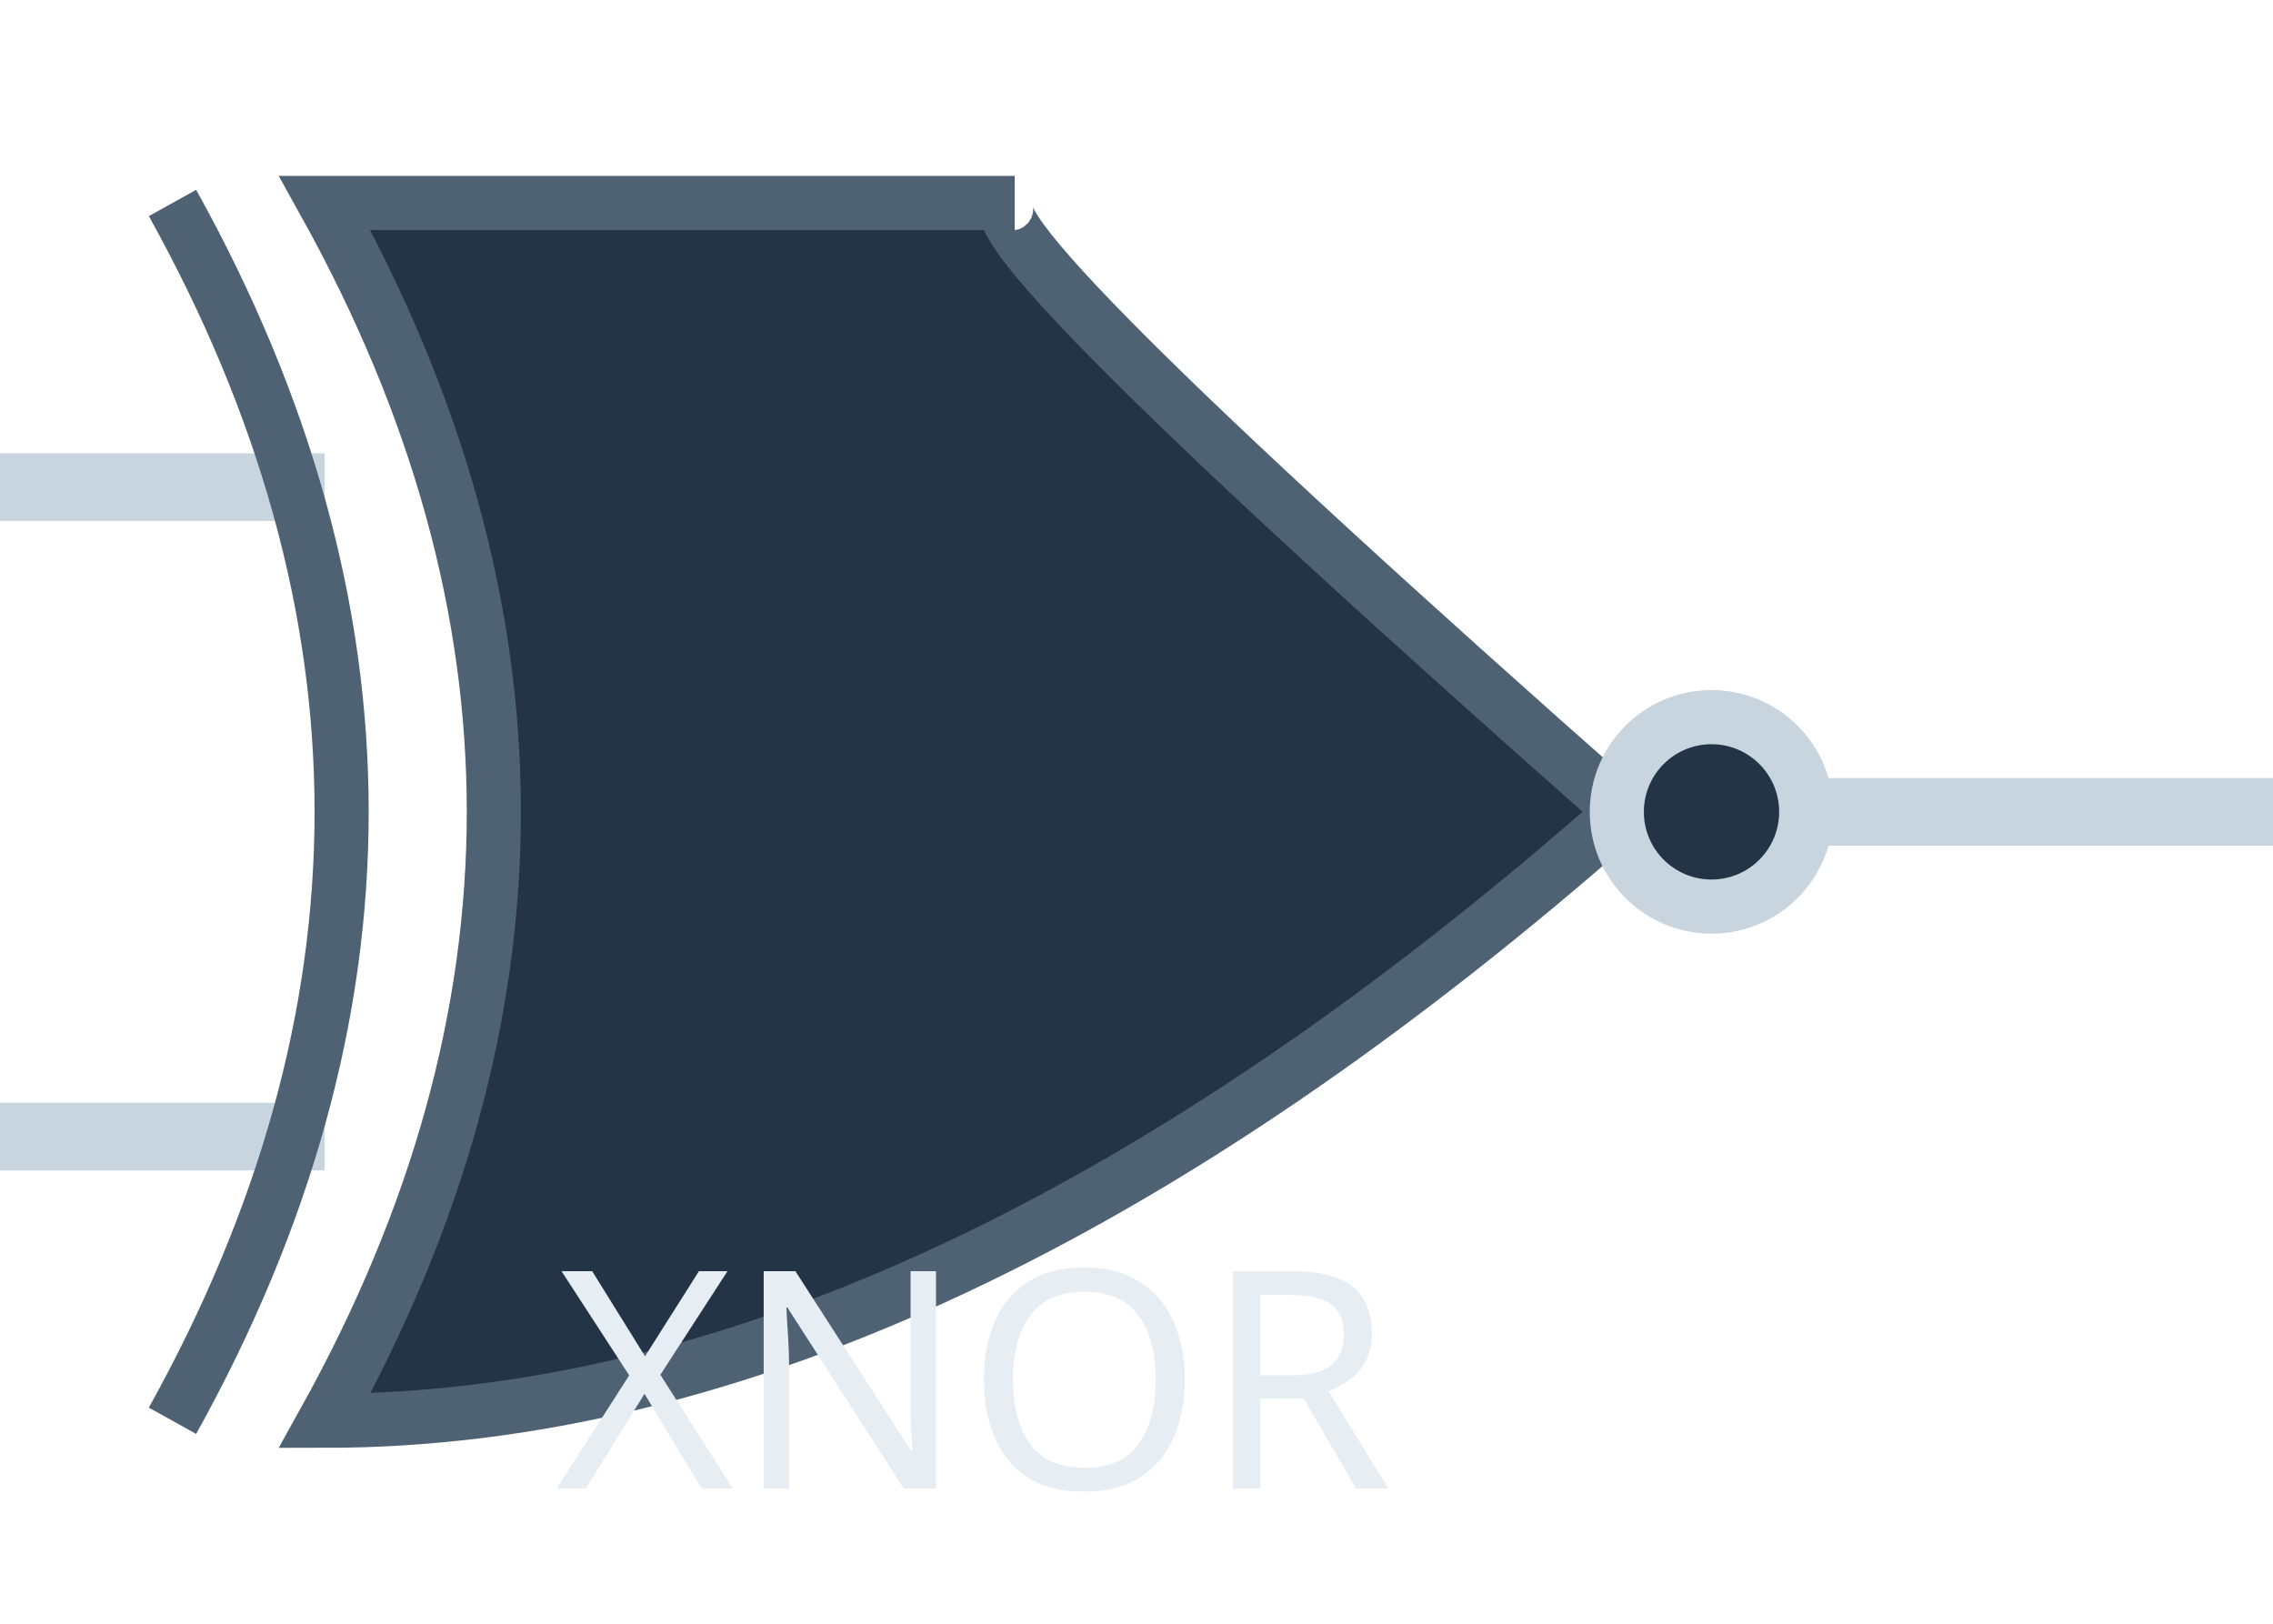
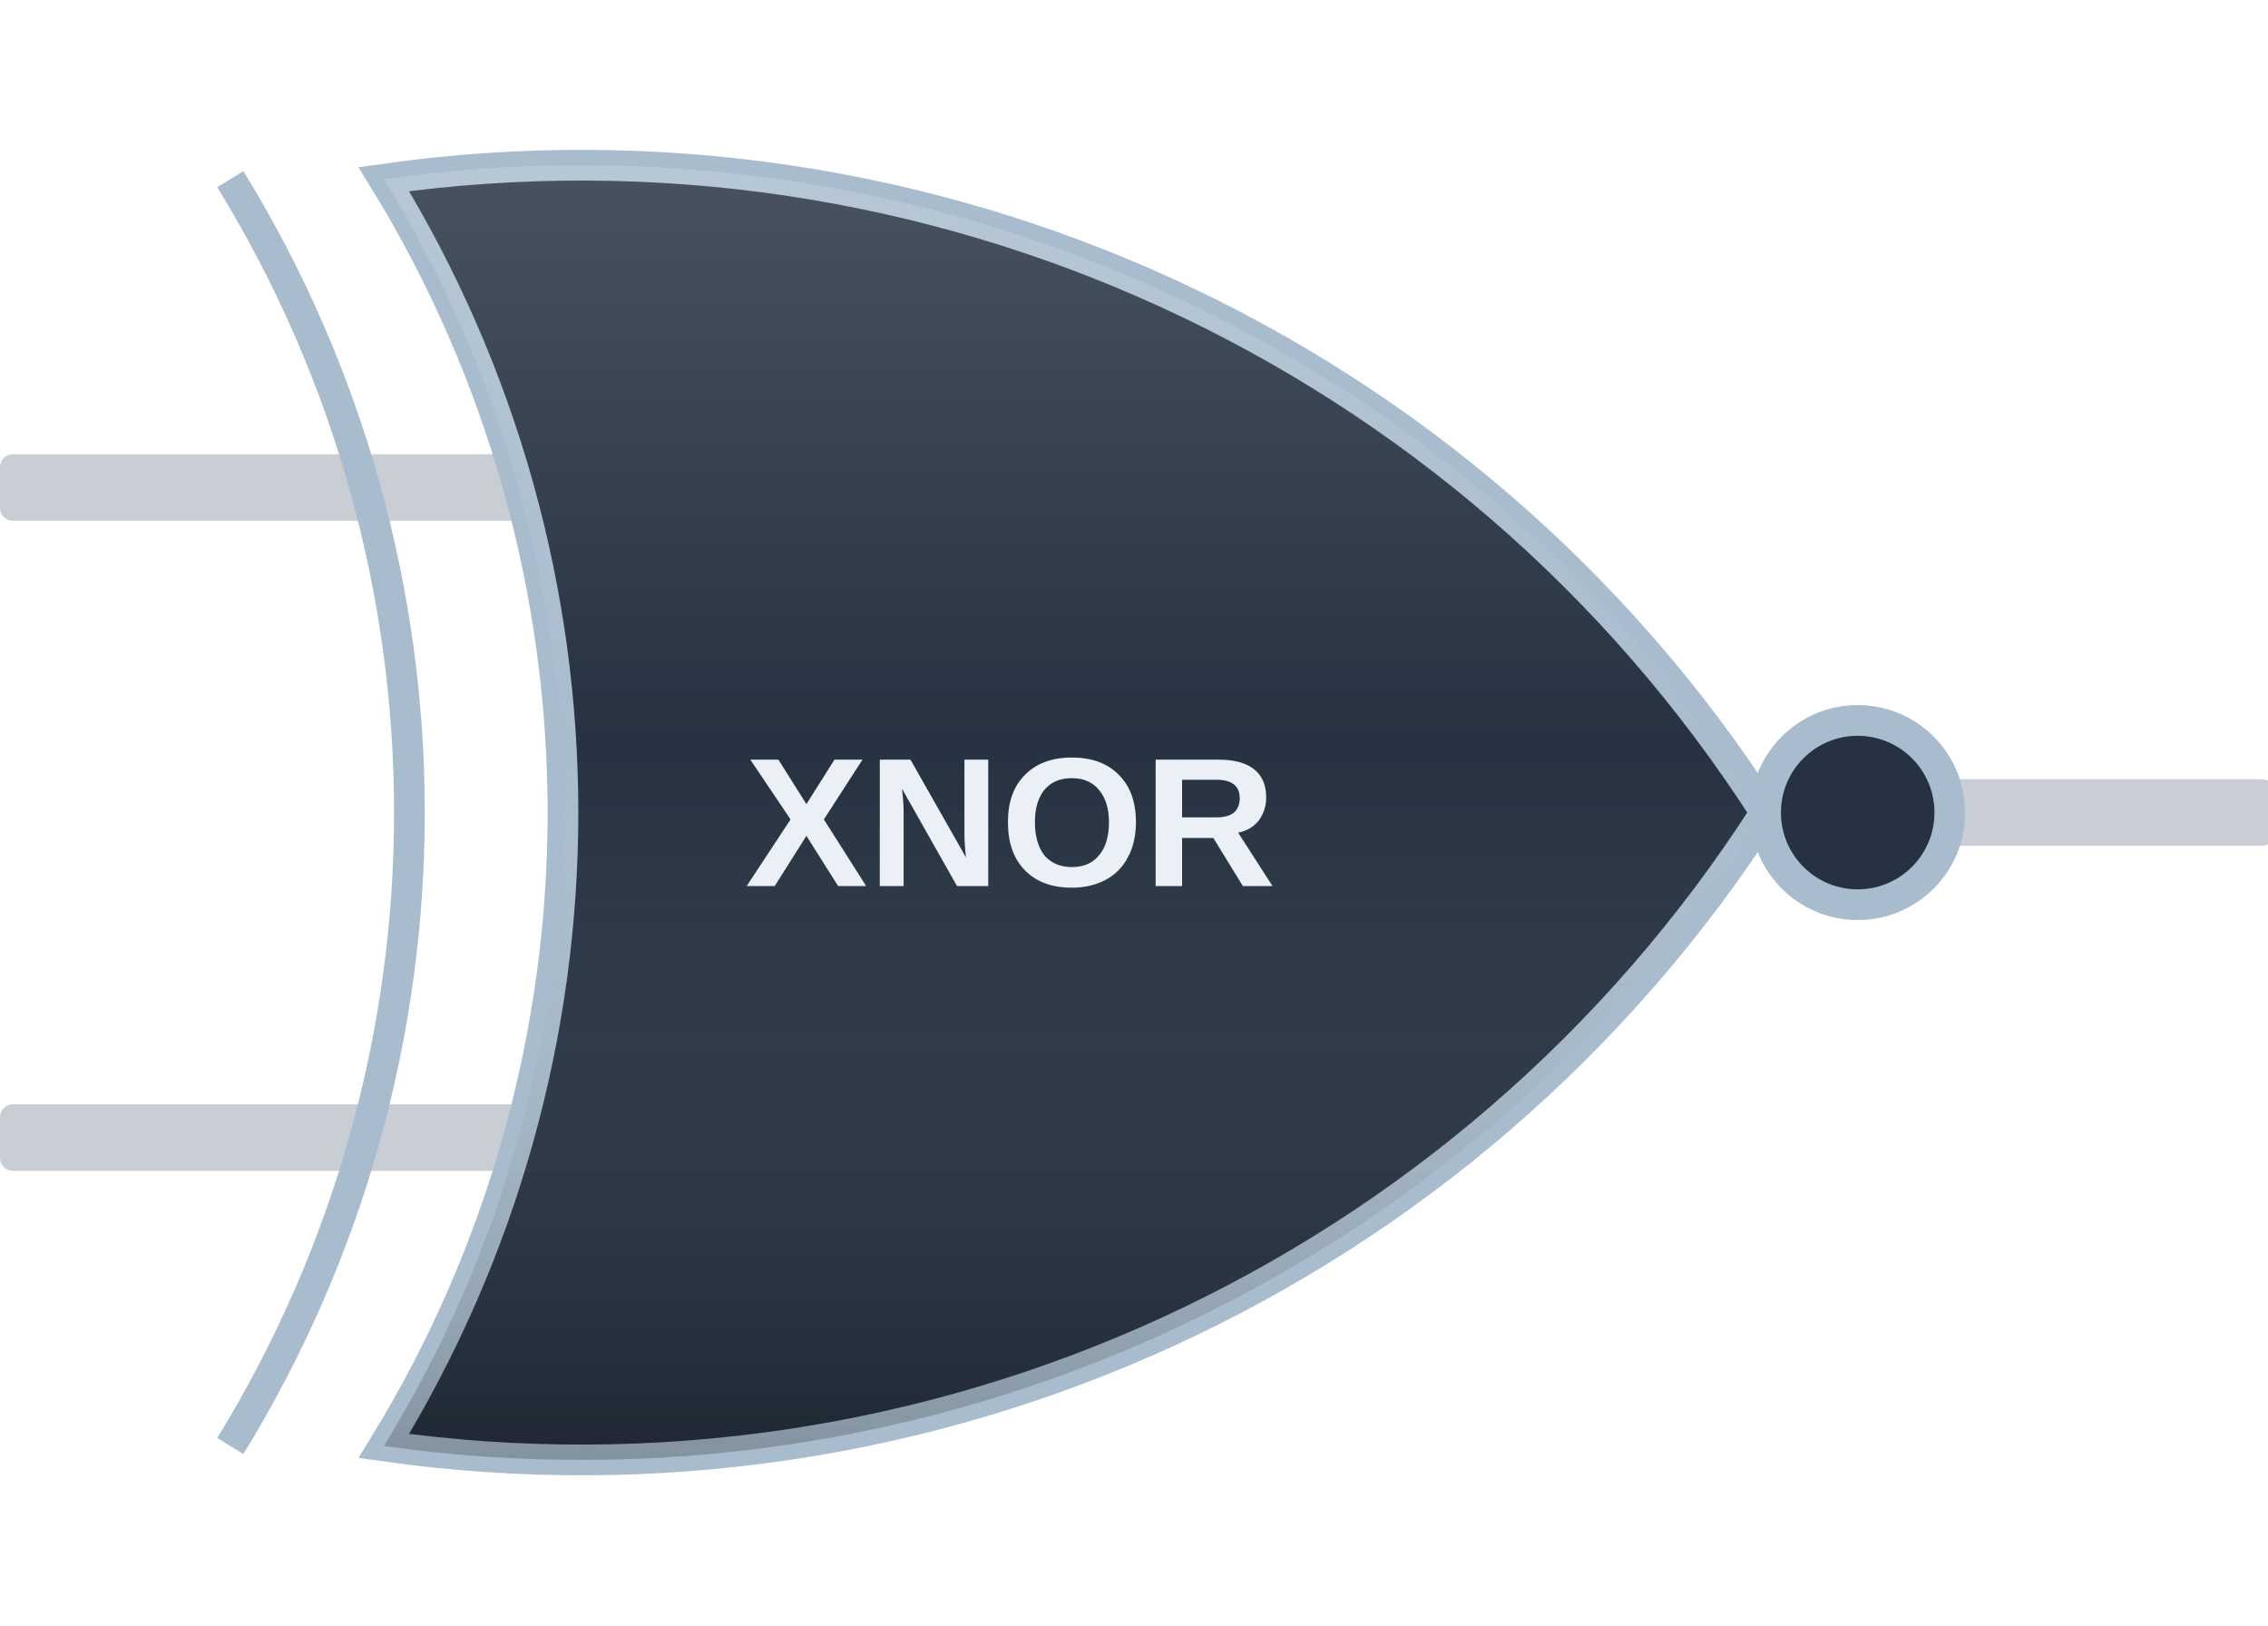
- <svg xmlns="http://www.w3.org/2000/svg" version="1.1" width="67.2" height="48" viewBox="0 0 67.2 48" font-family="sans-serif" text-anchor="middle">
-   <path d="M9.6 6 q 10 18 0 36 q 18 0 38.4 -18 q -20.4 -18 -18 -18 Z" fill="#243447" stroke="#4E6274" stroke-width="1.6" />
-   <path d="M0 14.4 H9.6" stroke="#C8D4DE" stroke-width="2" />
-   <path d="M0 33.6 H9.6" stroke="#C8D4DE" stroke-width="2" />
-   <path d="M53 24 H67.2" stroke="#C8D4DE" stroke-width="2" />
-   <circle cx="50.6" cy="24" r="2.8" fill="#243447" stroke="#C8D4DE" stroke-width="1.6" />
-   <path d="M5.1 6 q 10 18 0 36" fill="none" stroke="#4E6274" stroke-width="1.6" />
-   <text x="28.8" y="44" fill="#E6EDF3" font-size="9">XNOR</text>
+ <svg xmlns="http://www.w3.org/2000/svg" version="1.1" width="67px" height="48px" viewBox="0 0 67 48">
+   <defs>
+     <linearGradient id="luz" x1="0" y1="0" x2="0" y2="1">
+       <stop offset="0" stop-color="#ffffff" stop-opacity="0.16" />
+       <stop offset="0.45" stop-color="#ffffff" stop-opacity="0" />
+       <stop offset="1" stop-color="#000000" stop-opacity="0.22" />
+     </linearGradient>
+     <linearGradient id="metal" x1="0" y1="0" x2="0" y2="1">
+       <stop offset="0" stop-color="#f4f6f8" />
+       <stop offset="0.5" stop-color="#b9bfc6" />
+       <stop offset="1" stop-color="#868d95" />
+     </linearGradient>
+     <linearGradient id="metal-h" x1="0" y1="0" x2="1" y2="0">
+       <stop offset="0" stop-color="#8a9199" />
+       <stop offset="0.35" stop-color="#eef1f4" />
+       <stop offset="0.7" stop-color="#b3b9c0" />
+       <stop offset="1" stop-color="#7c838b" />
+     </linearGradient>
+     <radialGradient id="lata" cx="0.4" cy="0.38" r="0.66">
+       <stop offset="0" stop-color="#f6f8fa" />
+       <stop offset="0.6" stop-color="#c3c9cf" />
+       <stop offset="1" stop-color="#8c939b" />
+     </radialGradient>
+     <linearGradient id="plastico" x1="0" y1="0" x2="0" y2="1">
+       <stop offset="0" stop-color="#3a3c40" />
+       <stop offset="1" stop-color="#16171a" />
+     </linearGradient>
+     <linearGradient id="ouro" x1="0" y1="0" x2="0" y2="1">
+       <stop offset="0" stop-color="#f4dc8c" />
+       <stop offset="1" stop-color="#b88a2c" />
+     </linearGradient>
+   </defs>
+   <rect x="0" y="13.417" width="15.694" height="1.965" rx="0.378" fill="#c9ced4" />
+   <rect x="0" y="32.617" width="15.694" height="1.965" rx="0.378" fill="#c9ced4" />
+   <rect x="57.222" y="23.017" width="9.978" height="1.965" rx="0.378" fill="#c9ced4" />
+   <path d="M11.339 5.291 A41.575 41.575 0 0 1 52.157 24 A41.575 41.575 0 0 1 11.339 42.709 A35.717 35.717 0 0 0 11.339 5.291 Z" fill="#263241" stroke="#a9bccd" stroke-width="0.907" />
+   <path d="M11.339 5.291 A41.575 41.575 0 0 1 52.157 24 A41.575 41.575 0 0 1 11.339 42.709 A35.717 35.717 0 0 0 11.339 5.291 Z" fill="url(#luz)" />
+   <path d="M6.803 42.709 A35.717 35.717 0 0 0 6.803 5.291" fill="none" stroke="#a9bccd" stroke-width="0.907" />
+   <circle cx="54.879" cy="24" r="2.721" fill="#263241" stroke="#a9bccd" stroke-width="0.907" />
+   <text transform="translate(29.858 24) rotate(0)" x="0" y="2.173" font-family="Arial" font-weight="bold" font-size="5.433" fill="#eaf0f5" text-anchor="middle">XNOR</text>
</svg>
